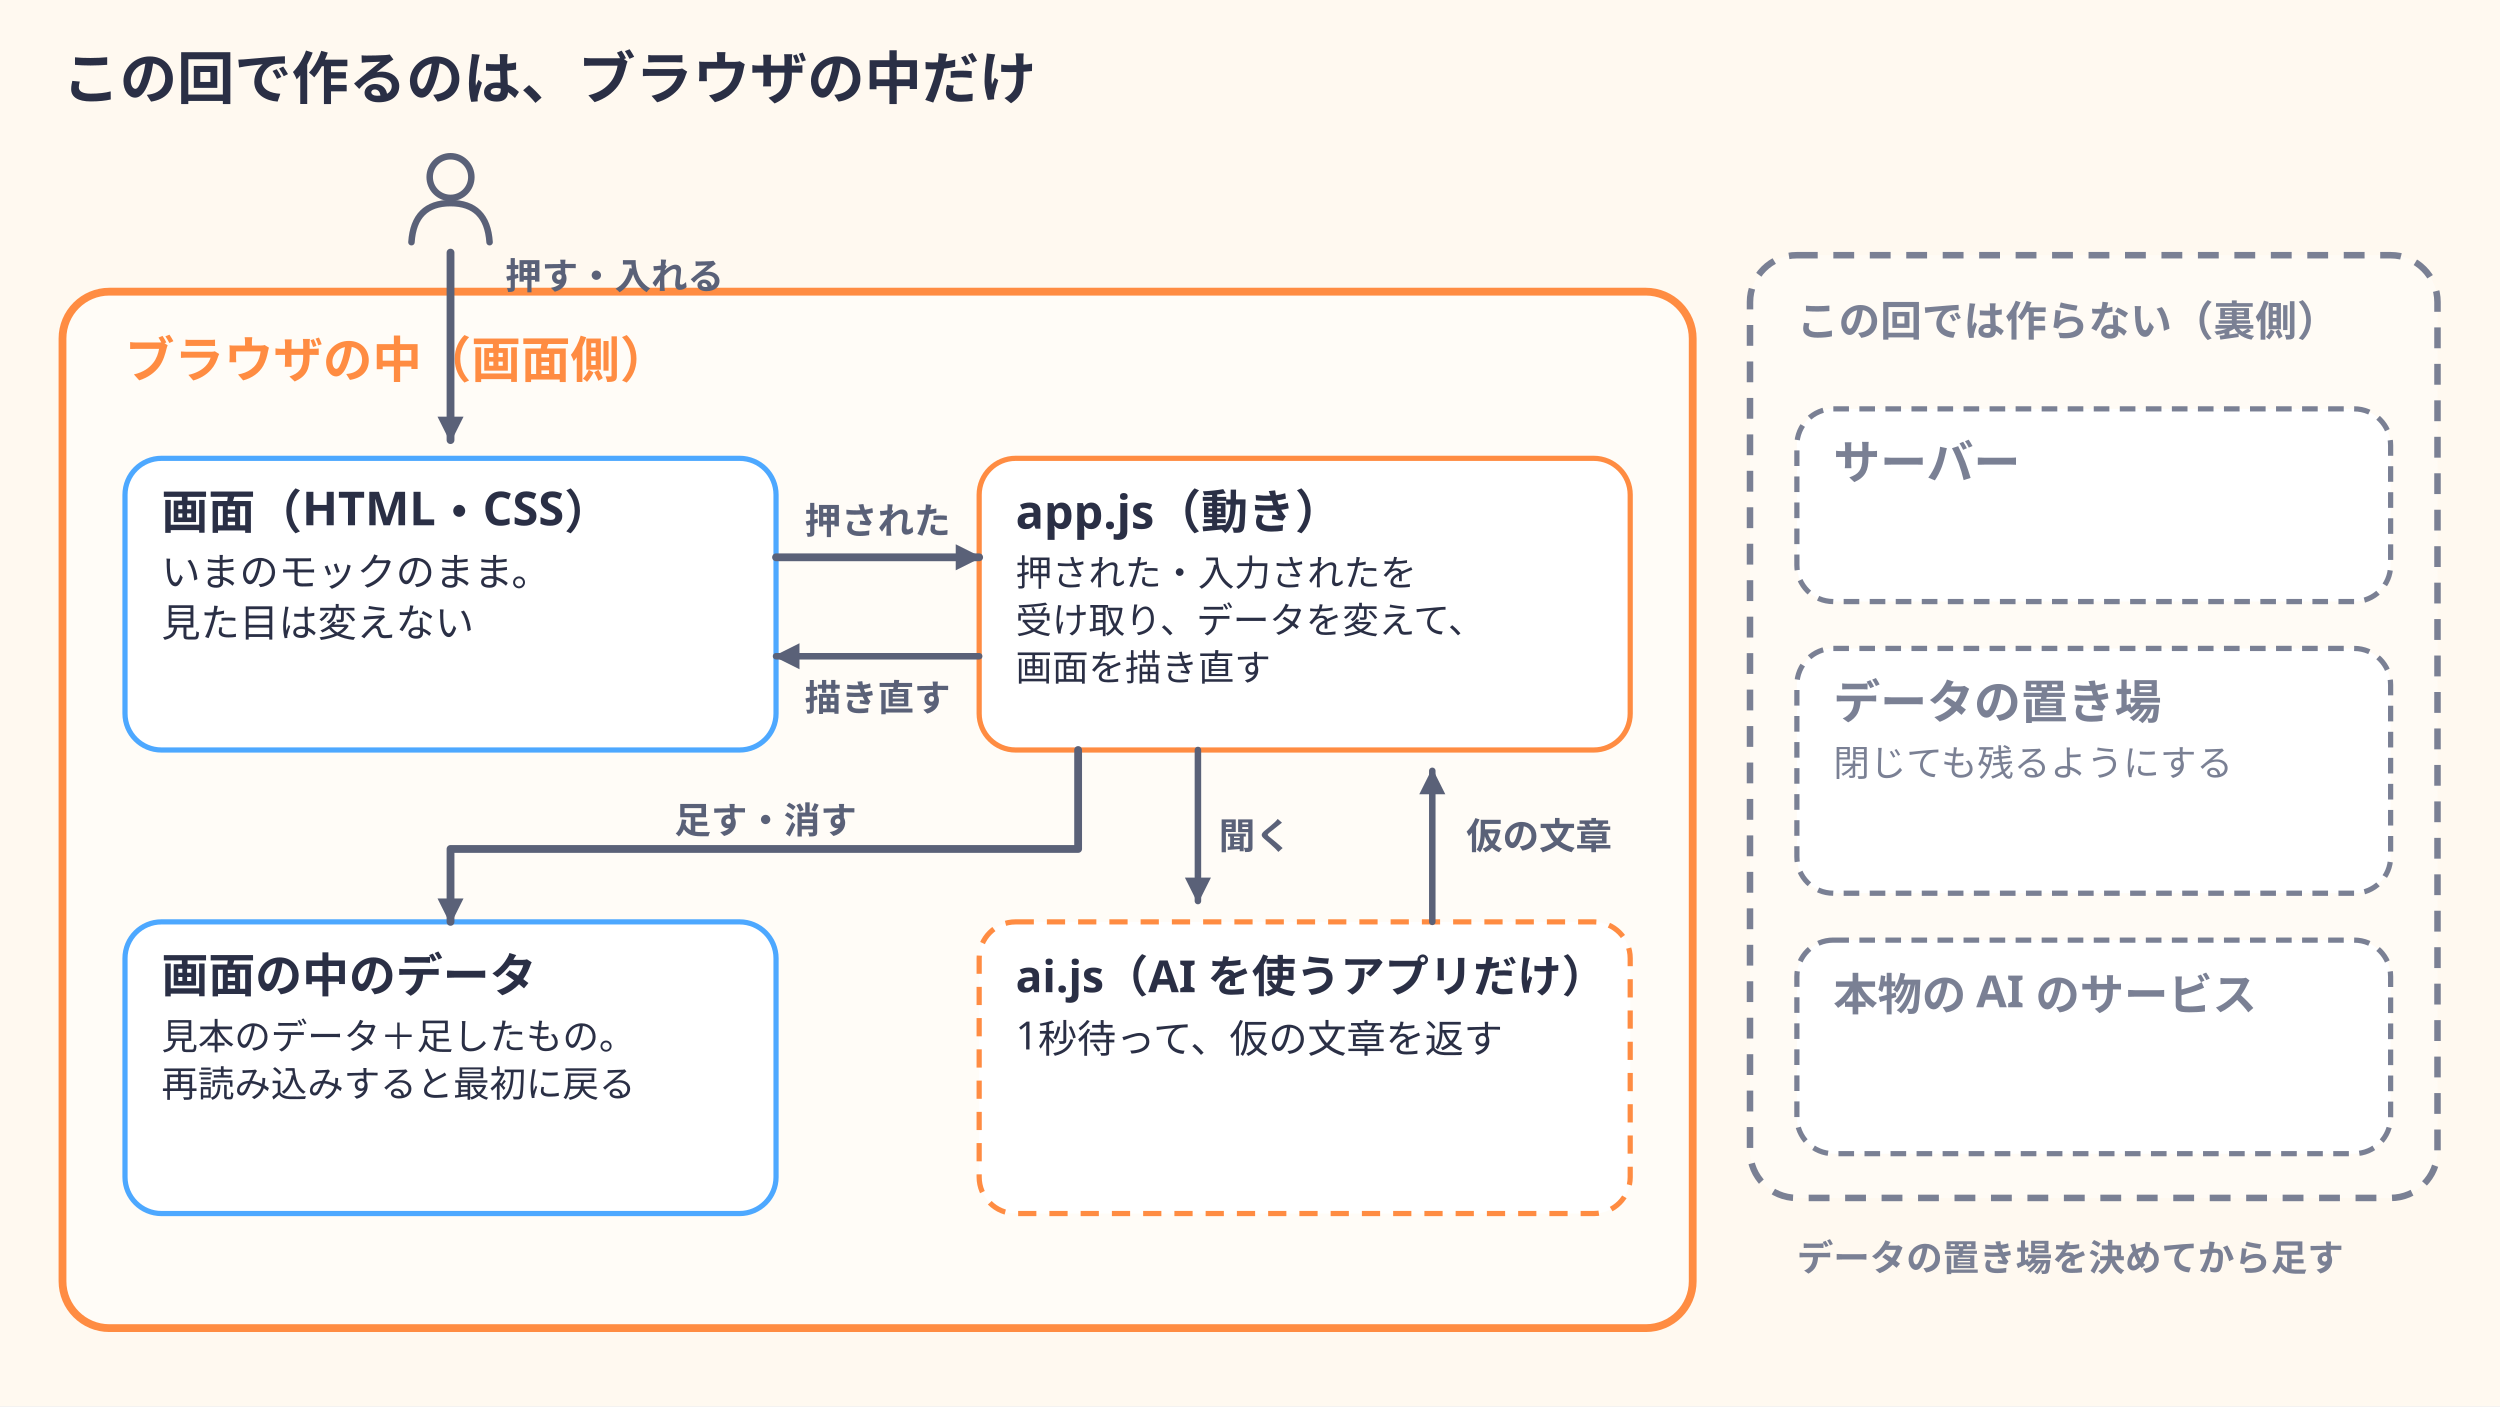
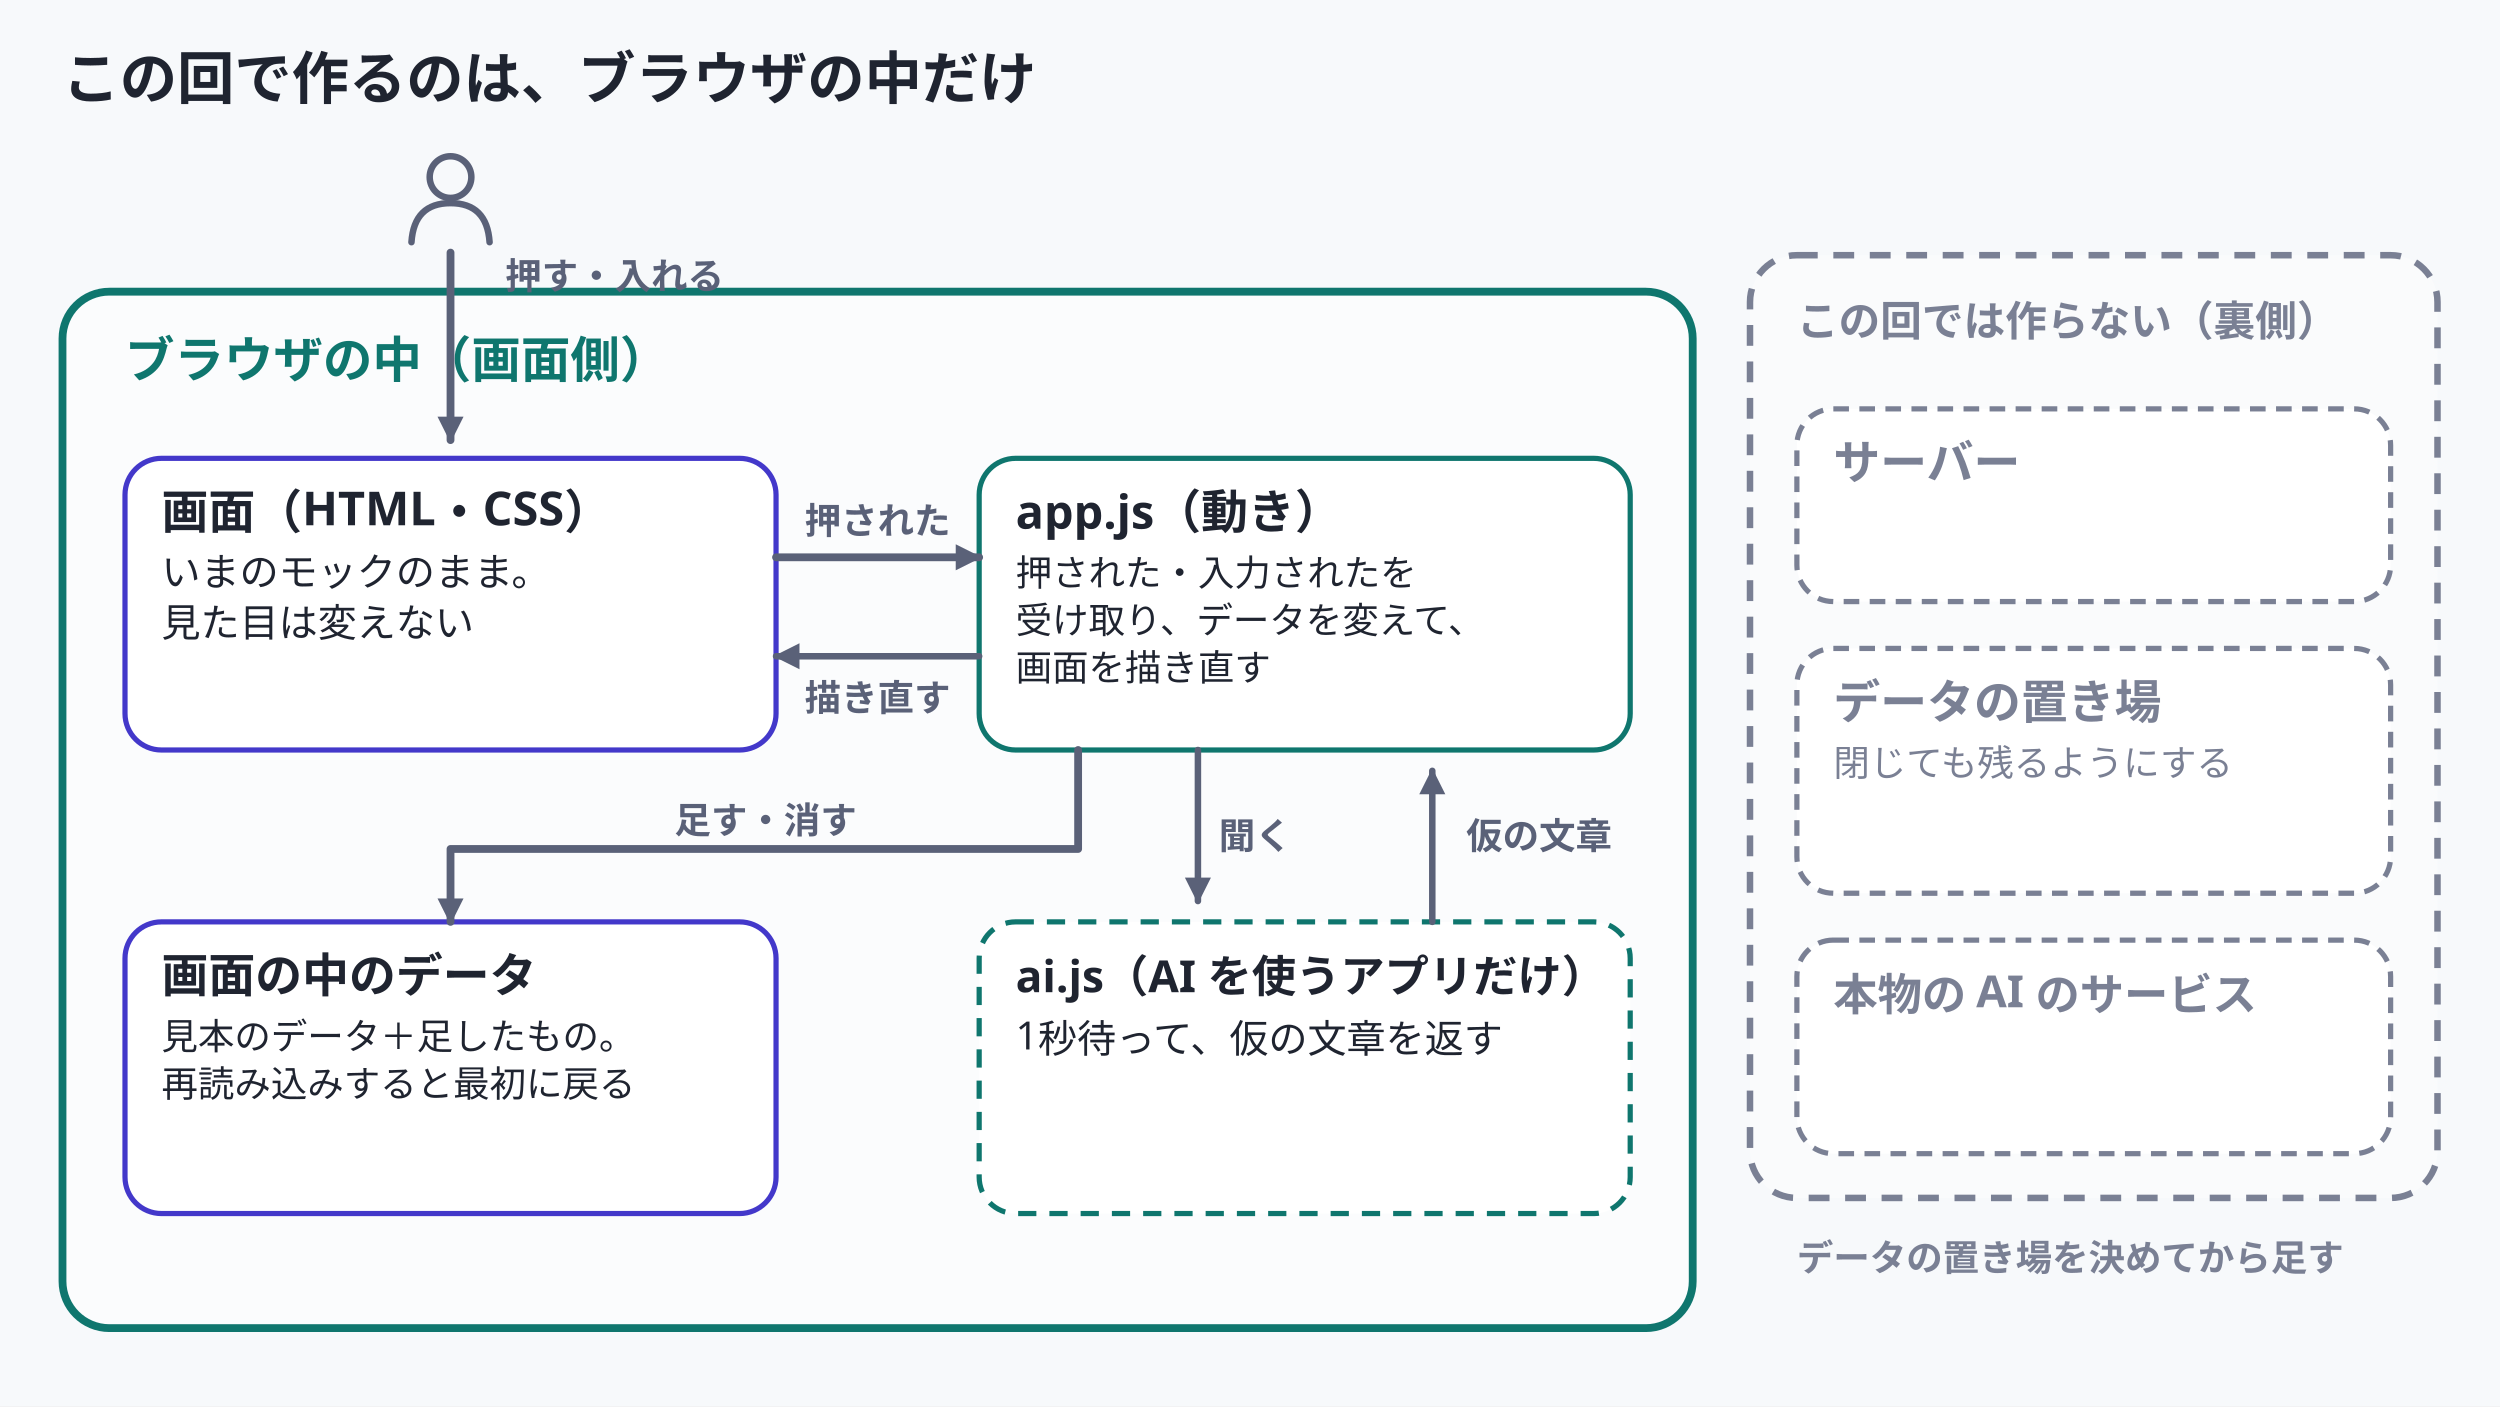
<svg xmlns="http://www.w3.org/2000/svg" id="diagram-front-scope" viewBox="0 0 960 540" role="img" aria-labelledby="svg-title svg-desc">
  <defs id="diagram-definitions">
    <marker id="arrow-gray" markerWidth="10" markerHeight="10" refX="9" refY="5" orient="auto" markerUnits="userSpaceOnUse" viewBox="0 0 10 10">
      <path id="arrow-gray-tip" d="M0 0L10 5L0 10Z" fill="#5A6178" />
    </marker>
  </defs>
-   <rect id="canvas" x="0" y="0" width="960" height="540" fill="#FFF9F0" />
-   <g id="diagram-content" font-family="'Hiragino Kaku Gothic ProN','Hiragino Sans','Noto Sans JP',sans-serif" fill="#2A2F45">
+   <rect id="canvas" x="0" y="0" width="960" height="540" fill="#F7F9FB" />
+   <g id="diagram-content" font-family="'Hiragino Kaku Gothic ProN','Hiragino Sans','Noto Sans JP',sans-serif" fill="#1F2430">
    <text id="main-title" x="24" y="38" font-size="22" font-weight="700">この回で作るのは、ブラウザの中だけ</text>
    <g id="browser-scope" role="group" aria-labelledby="browser-scope-title">
-       <rect id="browser-scope-frame" x="24" y="112" width="626" height="398" rx="18" fill="#FFFFFF" fill-opacity="0.45" stroke="#FF8C42" stroke-width="3" />
-       <text id="browser-scope-title" x="48" y="145" font-size="19" font-weight="700" fill="#FF8C42">ブラウザの中（画面側）</text>
+       <rect id="browser-scope-frame" x="24" y="112" width="626" height="398" rx="18" fill="#FFFFFF" fill-opacity="0.45" stroke="#0F766E" stroke-width="3" />
+       <text id="browser-scope-title" x="48" y="145" font-size="19" font-weight="700" fill="#0F766E">ブラウザの中（画面側）</text>
      <g id="screen-box" role="group" aria-labelledby="screen-box-name" aria-describedby="screen-box-desc">
-         <rect id="screen-box-box" x="48" y="176" width="250" height="112" rx="14" fill="#FFFFFF" stroke="#4DA8FF" stroke-width="2" />
-         <text id="screen-box-name" x="62" y="203" font-size="18" font-weight="700" fill="#2A2F45">画面（HTML・CSS）</text>
-         <text id="screen-box-desc" x="62" y="225" font-size="15" fill="#2A2F45">
+         <rect id="screen-box-box" x="48" y="176" width="250" height="112" rx="14" fill="#FFFFFF" stroke="#4338CA" stroke-width="2" />
+         <text id="screen-box-name" x="62" y="203" font-size="18" font-weight="700" fill="#1F2430">画面（HTML・CSS）</text>
+         <text id="screen-box-desc" x="62" y="225" font-size="15" fill="#1F2430">
          <tspan id="screen-box-desc-line-1" x="62" y="225">いまのモックのまま。</tspan>
          <tspan id="screen-box-desc-line-2" x="62" y="244.5">見た目は変えない</tspan>
        </text>
      </g>
      <g id="app-box" role="group" aria-labelledby="app-box-name" aria-describedby="app-box-desc">
-         <rect id="app-box-box" x="376" y="176" width="250" height="112" rx="14" fill="#FFFFFF" stroke="#FF8C42" stroke-width="2" />
-         <text id="app-box-name" x="390" y="203" font-size="18" font-weight="700" fill="#2A2F45">app.js（動き）</text>
-         <text id="app-box-desc" x="390" y="225" font-size="14" fill="#2A2F45">
+         <rect id="app-box-box" x="376" y="176" width="250" height="112" rx="14" fill="#FFFFFF" stroke="#0F766E" stroke-width="2" />
+         <text id="app-box-name" x="390" y="203" font-size="18" font-weight="700" fill="#1F2430">app.js（動き）</text>
+         <text id="app-box-desc" x="390" y="225" font-size="14" fill="#1F2430">
          <tspan id="app-box-desc-line-1" x="390" y="225">押された・入力されたを</tspan>
          <tspan id="app-box-desc-line-2" x="390" y="243.2">受け取り、データを変えて、</tspan>
          <tspan id="app-box-desc-line-3" x="390" y="261.4">画面を描き直す</tspan>
        </text>
      </g>
      <g id="data-box" role="group" aria-labelledby="data-box-name" aria-describedby="data-box-desc">
-         <rect id="data-box-box" x="48" y="354" width="250" height="112" rx="14" fill="#FFFFFF" stroke="#4DA8FF" stroke-width="2" />
-         <text id="data-box-name" x="62" y="381" font-size="18" font-weight="700" fill="#2A2F45">画面の中のデータ</text>
-         <text id="data-box-desc" x="62" y="403" font-size="14" fill="#2A2F45">
+         <rect id="data-box-box" x="48" y="354" width="250" height="112" rx="14" fill="#FFFFFF" stroke="#4338CA" stroke-width="2" />
+         <text id="data-box-name" x="62" y="381" font-size="18" font-weight="700" fill="#1F2430">画面の中のデータ</text>
+         <text id="data-box-desc" x="62" y="403" font-size="14" fill="#1F2430">
          <tspan id="data-box-desc-line-1" x="62" y="403">見本のデータ＋足したもの。</tspan>
          <tspan id="data-box-desc-line-2" x="62" y="421.2">再読み込みすると最初に戻る</tspan>
        </text>
      </g>
      <g id="ai-box" role="group" aria-labelledby="ai-box-name" aria-describedby="ai-box-desc">
-         <rect id="ai-box-box" x="376" y="354" width="250" height="112" rx="14" fill="#FFFFFF" stroke="#FF8C42" stroke-width="2" stroke-dasharray="7 5" />
-         <text id="ai-box-name" x="390" y="381" font-size="17" font-weight="700" fill="#2A2F45">ai.js（AI を使うアプリだけ）</text>
-         <text id="ai-box-desc" x="390" y="403" font-size="15" fill="#2A2F45">
+         <rect id="ai-box-box" x="376" y="354" width="250" height="112" rx="14" fill="#FFFFFF" stroke="#0F766E" stroke-width="2" stroke-dasharray="7 5" />
+         <text id="ai-box-name" x="390" y="381" font-size="17" font-weight="700" fill="#1F2430">ai.js（AI を使うアプリだけ）</text>
+         <text id="ai-box-desc" x="390" y="403" font-size="15" fill="#1F2430">
          <tspan id="ai-box-desc-line-1" x="390" y="403">1秒待って、仮の文章を返す</tspan>
        </text>
      </g>
      <circle id="human-head" cx="173" cy="68" r="8" fill="none" stroke="#5A6178" stroke-width="2.5" />
      <path id="human-shoulders" d="M158 93Q159 78 173 78Q187 78 188 93" fill="none" stroke="#5A6178" stroke-width="2.5" stroke-linecap="round" />
      <path id="human-to-screen" d="M173 97V169" fill="none" stroke="#5A6178" stroke-width="3" stroke-linecap="round" marker-end="url(#arrow-gray)" />
      <text id="human-action" x="194" y="111" font-size="14" font-weight="700" fill="#5A6178">押す・入れる</text>
      <path id="screen-to-app" d="M298 214H376" fill="none" stroke="#5A6178" stroke-width="3" stroke-linecap="round" marker-end="url(#arrow-gray)" />
      <text id="screen-to-app-label" x="337" y="205" font-size="14" font-weight="700" fill="#5A6178" text-anchor="middle">押された</text>
      <path id="app-to-screen" d="M376 252H298" fill="none" stroke="#5A6178" stroke-width="2.5" stroke-linecap="round" marker-end="url(#arrow-gray)" />
      <text id="app-to-screen-label" x="337" y="273" font-size="14" font-weight="700" fill="#5A6178" text-anchor="middle">描き直す</text>
      <path id="app-to-data" d="M414 288V326H173V354" fill="none" stroke="#5A6178" stroke-width="3" stroke-linecap="round" stroke-linejoin="round" marker-end="url(#arrow-gray)" />
      <text id="app-to-data-label" x="294" y="320" font-size="14" font-weight="700" fill="#5A6178" text-anchor="middle">足す・消す</text>
      <path id="app-to-ai-request" d="M460 288V346" fill="none" stroke="#5A6178" stroke-width="2.5" stroke-linecap="round" marker-end="url(#arrow-gray)" />
      <text id="app-to-ai-label" x="468" y="326" font-size="14" font-weight="700" fill="#5A6178" text-anchor="start">聞く</text>
      <path id="ai-to-app-reply" d="M550 354V296" fill="none" stroke="#5A6178" stroke-width="2.5" stroke-linecap="round" marker-end="url(#arrow-gray)" />
      <text id="ai-to-app-label" x="563" y="326" font-size="14" font-weight="700" fill="#5A6178">仮の文章</text>
    </g>
    <g id="out-of-scope" role="group" aria-labelledby="out-of-scope-title">
      <rect id="out-of-scope-frame" x="672" y="98" width="264" height="362" rx="18" fill="#FFFFFF" fill-opacity="0.35" stroke="#7A8094" stroke-width="2.5" stroke-dasharray="8 6" />
      <text id="out-of-scope-title" x="690" y="129" font-size="16" font-weight="700" fill="#7A8094">この回では作らない（裏側）</text>
      <g id="server-box" role="group" aria-labelledby="server-box-name">
        <rect id="server-box-box" x="690" y="157" width="228" height="74" rx="14" fill="#FFFFFF" stroke="#7A8094" stroke-width="2" stroke-dasharray="6 4" />
        <text id="server-box-name" x="704" y="184" font-size="18" font-weight="700" fill="#7A8094">サーバー</text>
      </g>
      <g id="storage-box" role="group" aria-labelledby="storage-box-name" aria-describedby="storage-box-desc">
        <rect id="storage-box-box" x="690" y="249" width="228" height="94" rx="14" fill="#FFFFFF" stroke="#7A8094" stroke-width="2" stroke-dasharray="6 4" />
        <text id="storage-box-name" x="704" y="276" font-size="18" font-weight="700" fill="#7A8094">データの置き場</text>
        <text id="storage-box-desc" x="704" y="298" font-size="14" fill="#7A8094">
          <tspan id="storage-box-desc-line-1" x="704" y="298.0">閉じても残るようにする</tspan>
        </text>
      </g>
      <g id="real-ai-box" role="group" aria-labelledby="real-ai-box-name">
        <rect id="real-ai-box-box" x="690" y="361" width="228" height="82" rx="14" fill="#FFFFFF" stroke="#7A8094" stroke-width="2" stroke-dasharray="6 4" />
        <text id="real-ai-box-name" x="704" y="388" font-size="17" font-weight="700" fill="#7A8094">本物の AI のサービス</text>
      </g>
      <text id="out-of-scope-note" x="690" y="488" font-size="14" font-weight="700" fill="#7A8094">データの置き場を決めてから足す</text>
    </g>
  </g>
</svg>
